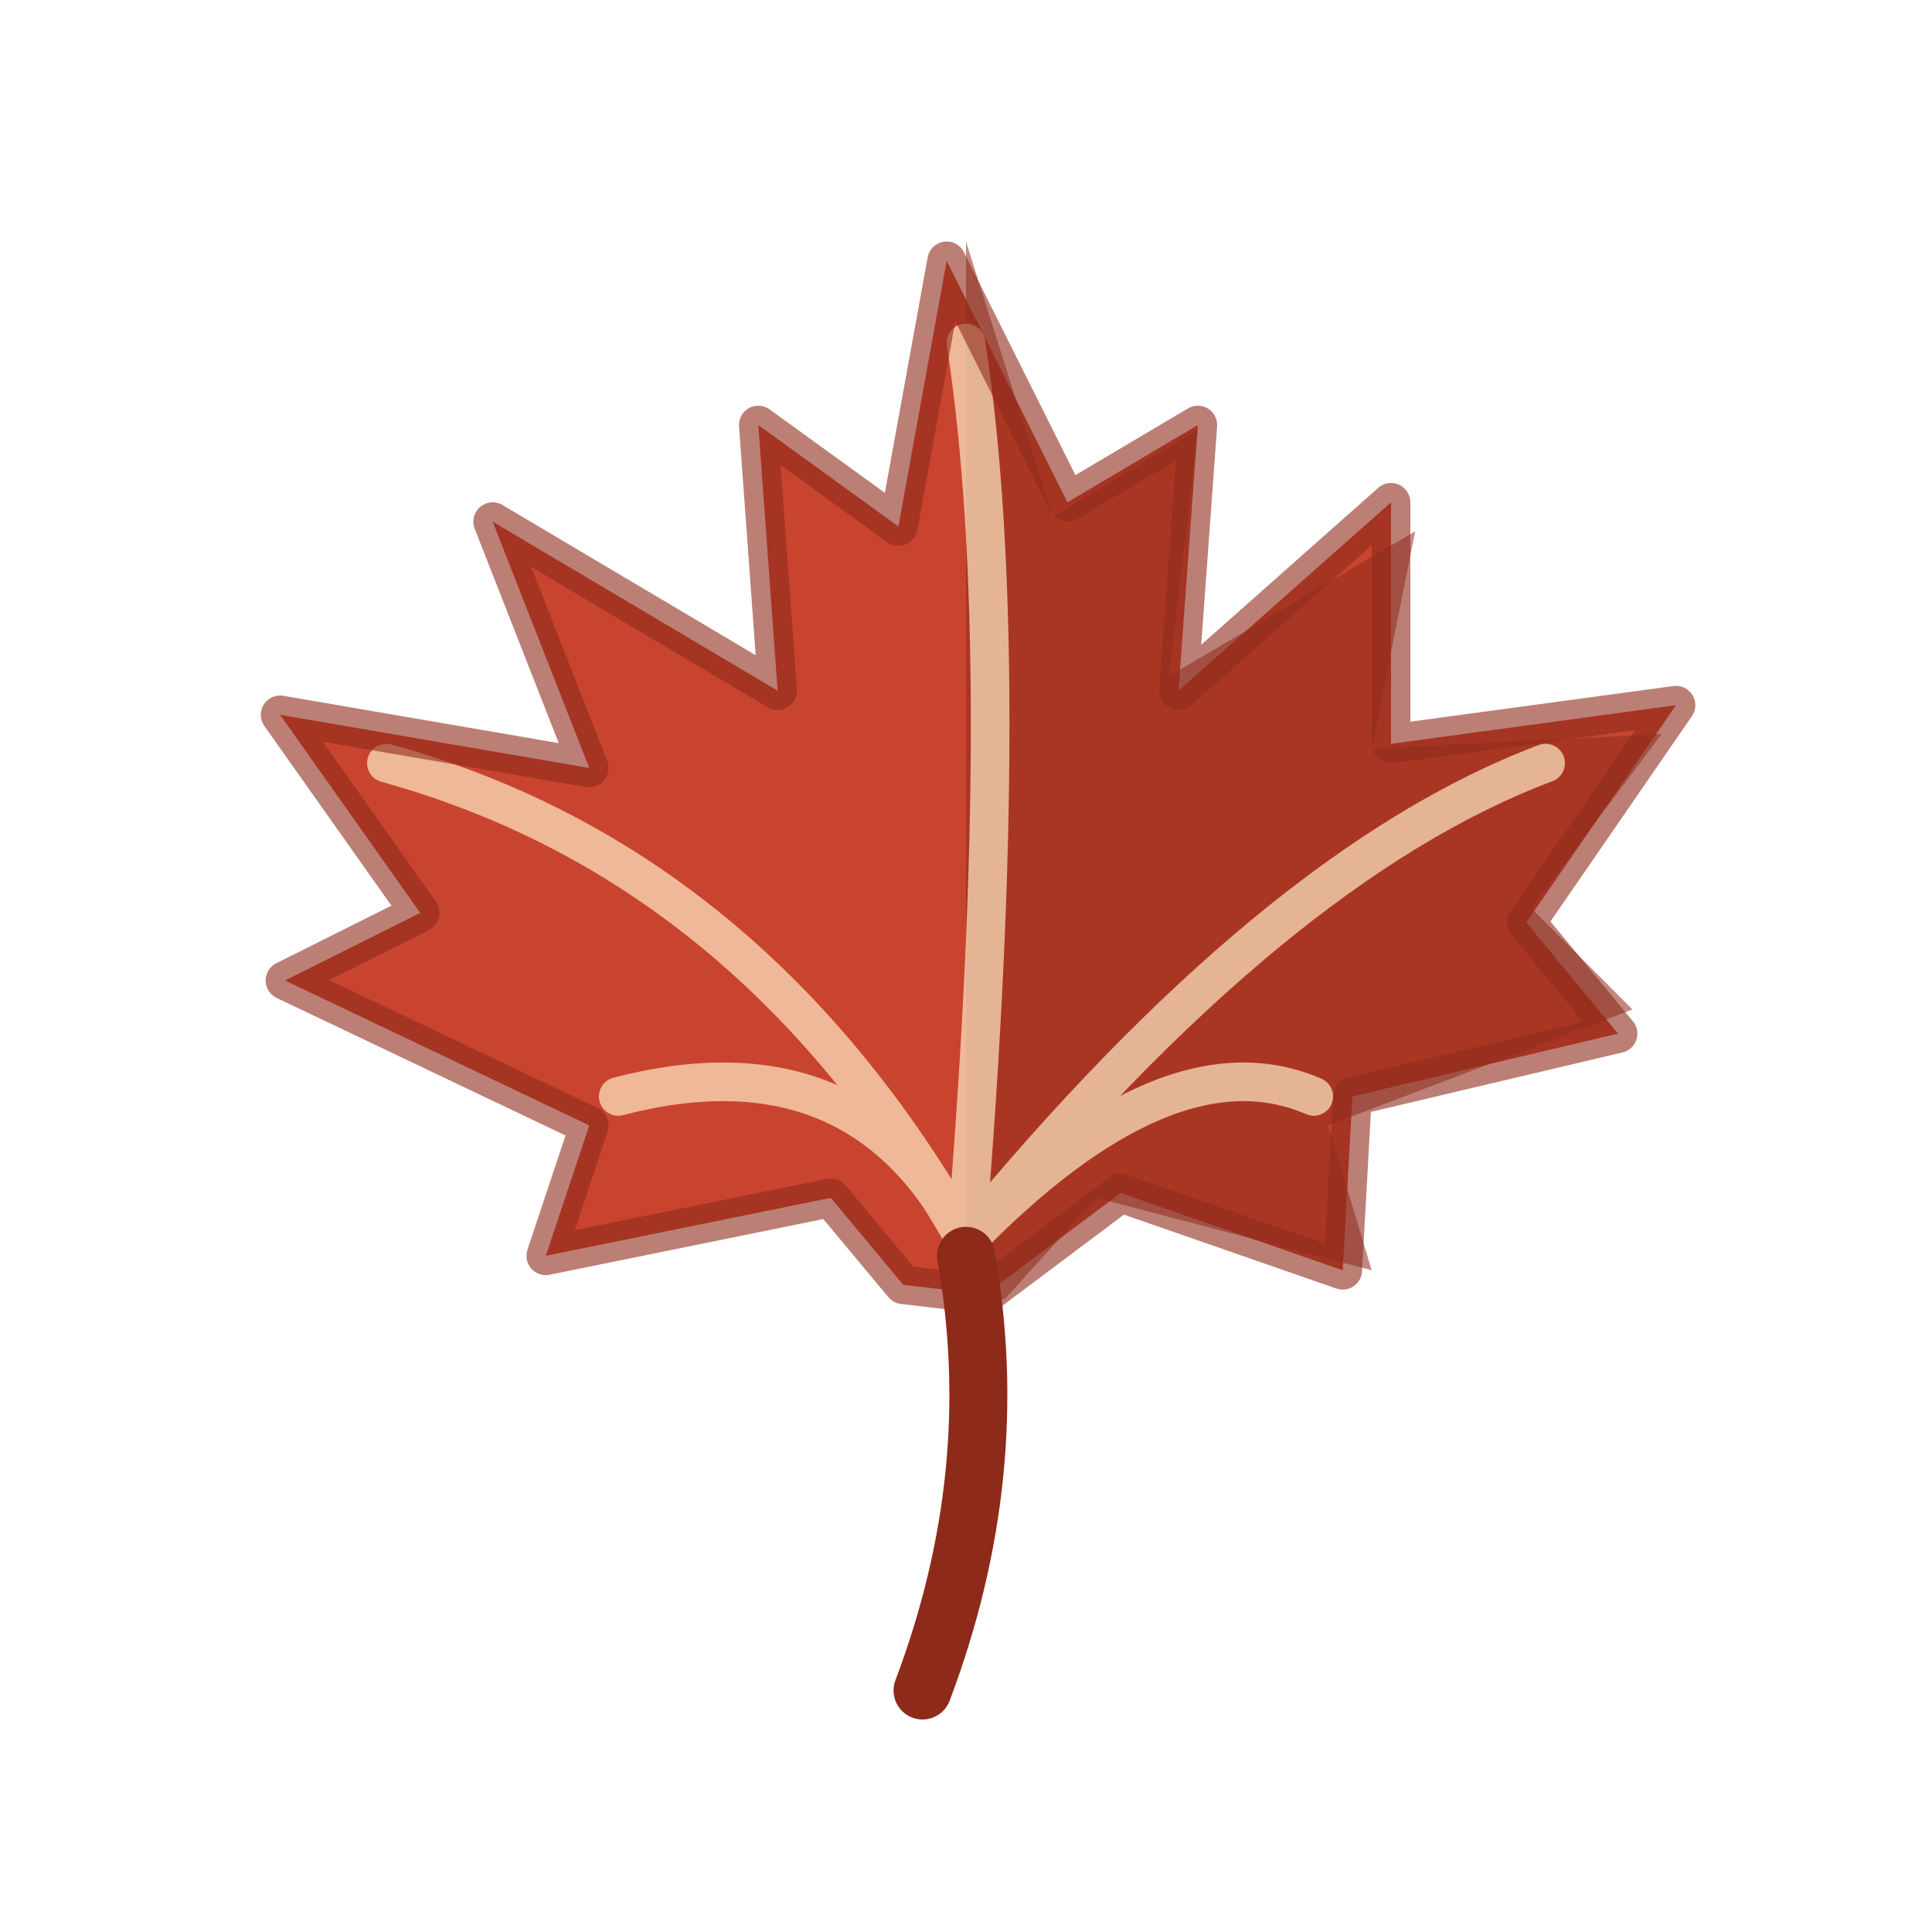
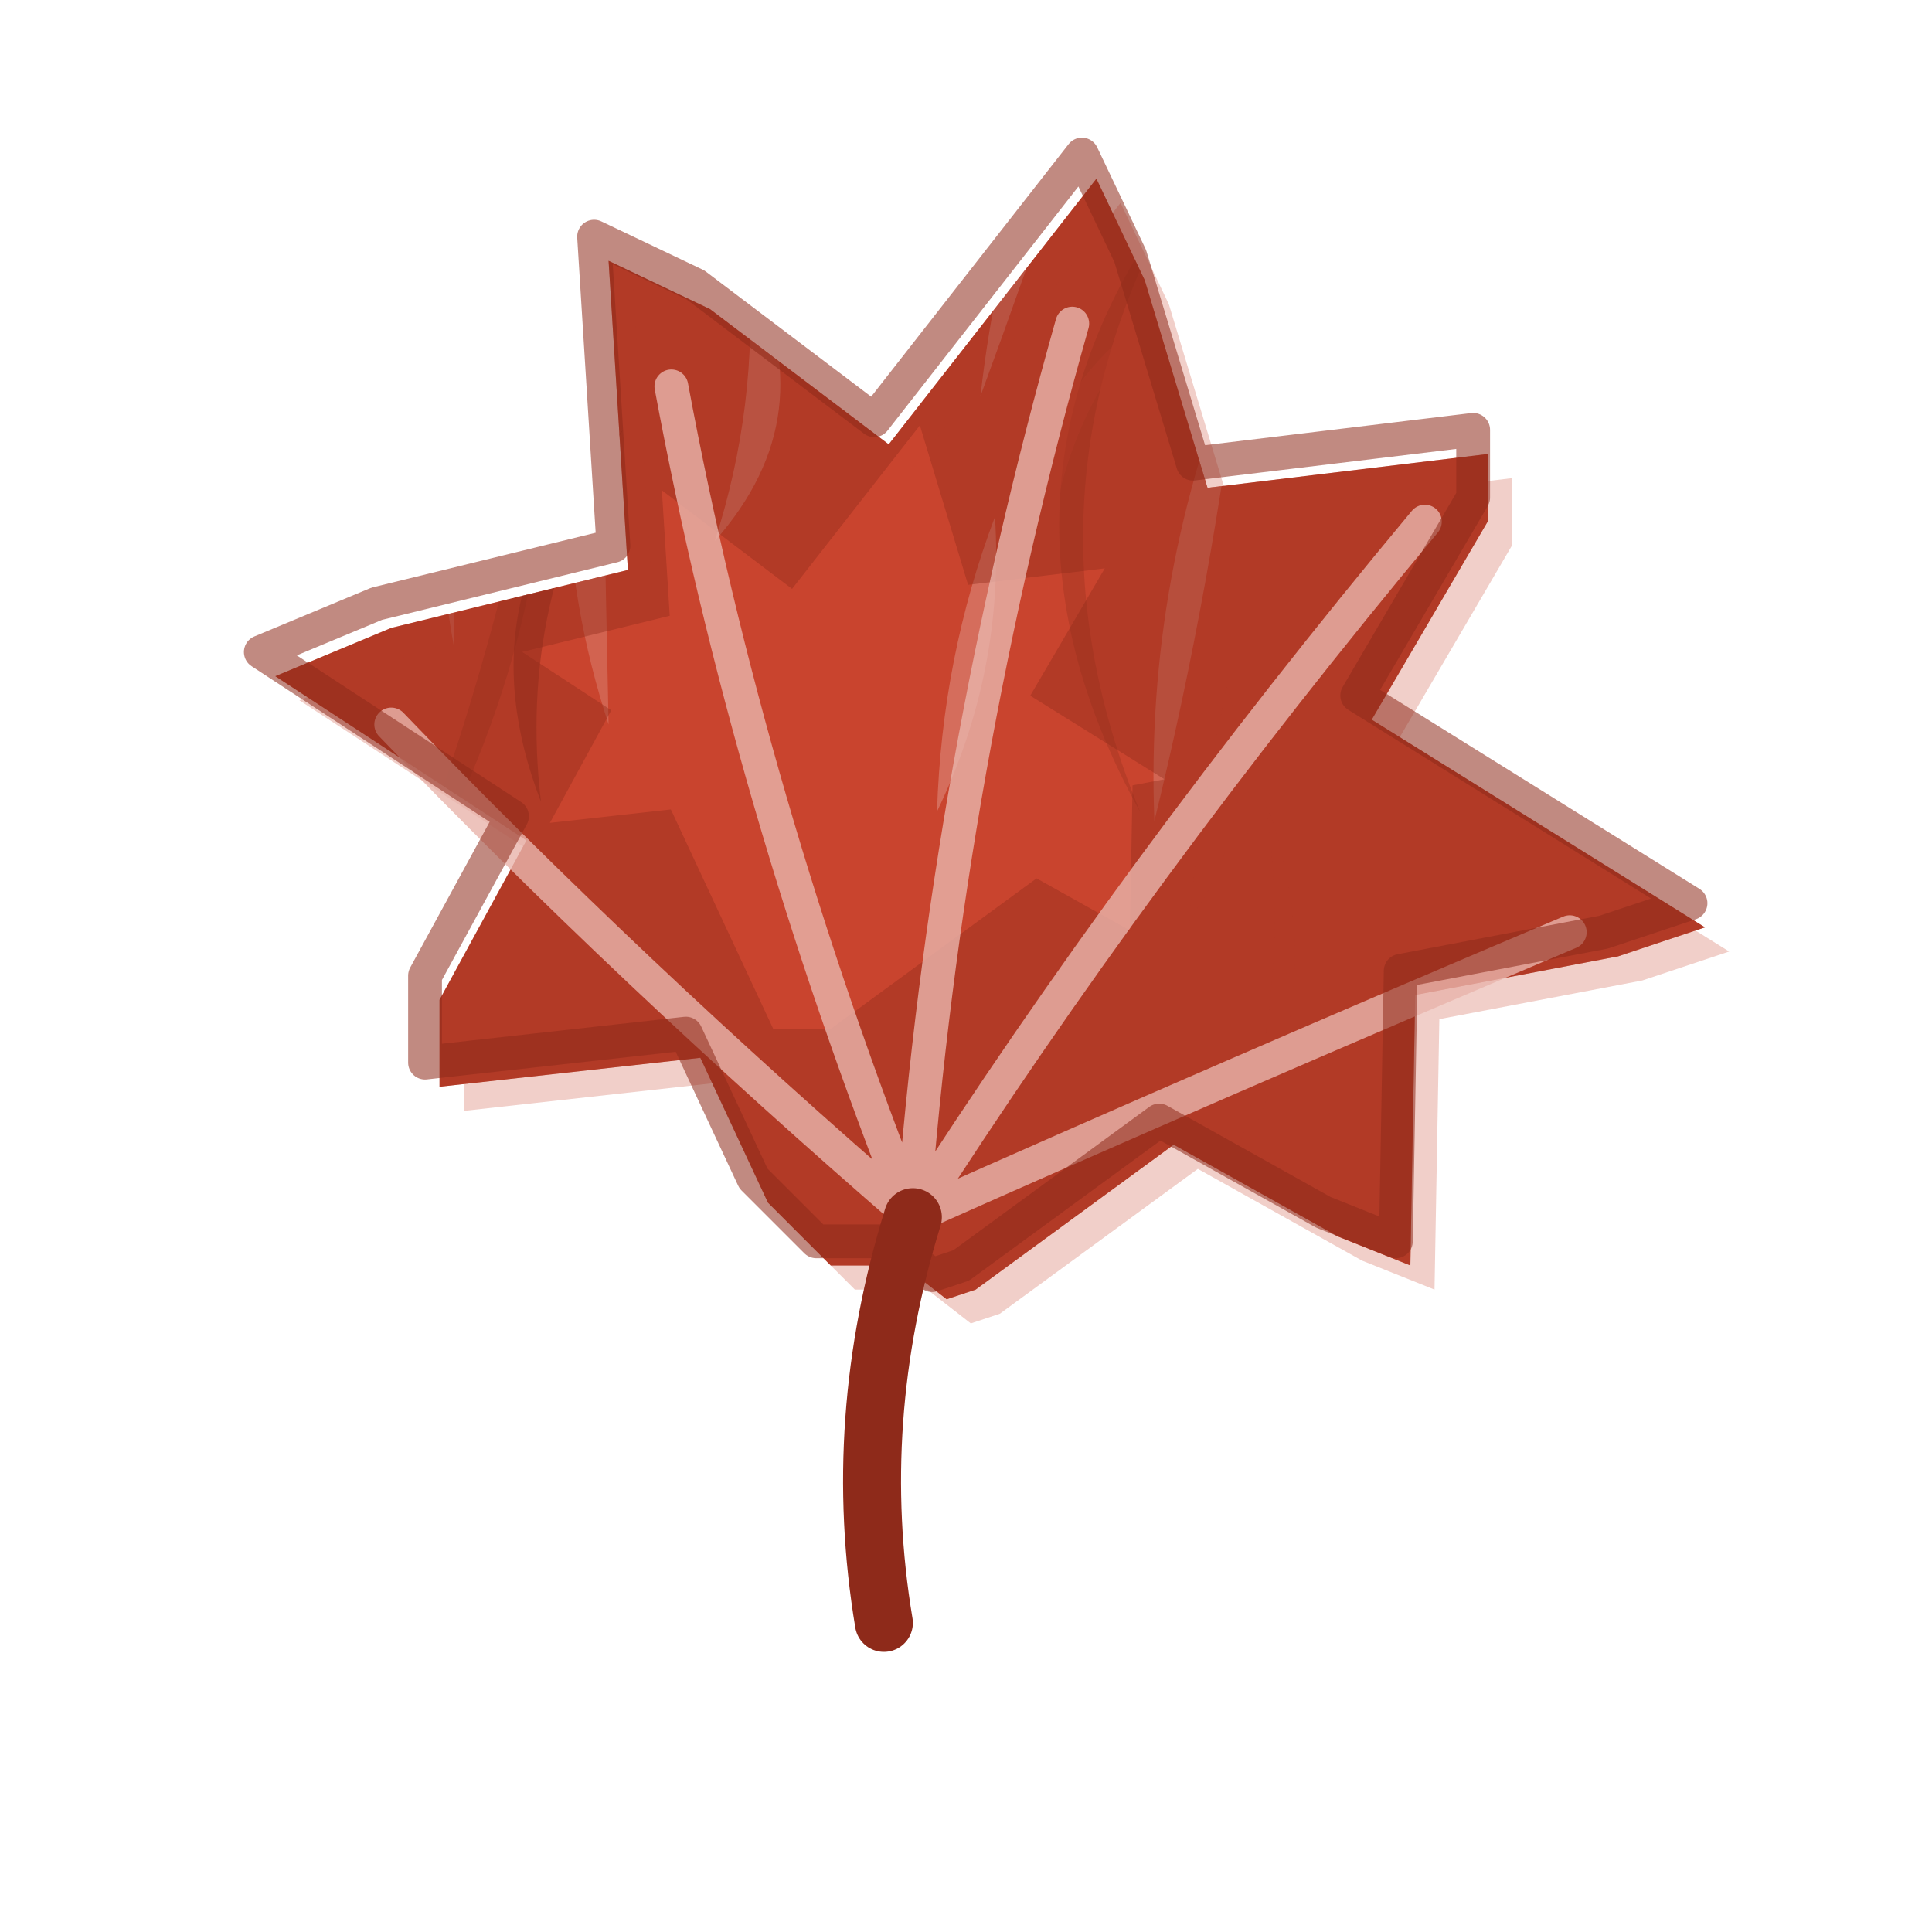
<svg xmlns="http://www.w3.org/2000/svg" viewBox="0 0 40 40" width="40" height="40">
-   <g transform="rotate(0 20 20)">
-     <path d="M 19.6 5.4 L 22.1 10.4 L 24.8 8.8 L 24.4 14.3 L 28.8 10.4 L 28.8 15.4 L 34.7 14.6 L 31.6 19.1 L 33.5 21.4 L 28.0 22.7 L 27.8 26.3 L 23.2 24.7 L 20.4 26.8 L 18.7 26.6 L 17.2 24.8 L 11.3 26.0 L 12.2 23.3 L 5.9 20.3 L 8.7 18.9 L 5.8 14.8 L 12.2 15.9 L 10.2 10.8 L 16.1 14.3 L 15.7 8.8 L 18.6 10.9 Z" fill="#C9442E" />
-     <polygon points="20.0,5.0 21.8,10.7 24.8,8.9 24.2,14.0 29.3,11.0 28.4,15.5 34.4,15.2 31.7,18.8 33.8,20.9 27.5,23.3 28.4,26.3 22.7,24.8 20.8,26.9 20.0,26.9" fill="#8E2A1A" opacity="0.55" />
-     <g fill="none" stroke="#FFE9C4" stroke-width="0.8" stroke-linecap="round" opacity="0.7">
-       <path d="M 20.0 25.7 Q 21.0 13.6 20.0 7.1" />
-       <path d="M 20.0 25.7 Q 26.4 17.9 32.0 15.8" />
-       <path d="M 20.0 25.7 Q 15.6 17.9 8.0 15.8" />
-       <path d="M 20.0 25.7 Q 24.2 21.4 27.2 22.7" />
-       <path d="M 20.0 25.7 Q 17.8 21.4 12.8 22.7" />
+   <defs>
+     <path id="o0" d="M22.7 3.7L23.7 5.8L25 10.1L30.8 9.4L30.8 10.8L28.4 14.9L35.3 19.2L33.5 19.8L29.3 20.6L29.2 26.2L27.7 25.6L24.3 23.7L20.2 26.7L19.6 26.9L18.7 26.2L17.2 26.2L15.9 24.9L14.5 21.9L9.1 22.5L9.1 20.7L10.9 17.4L5.7 14L8.1 13L13 11.8L12.6 5.4L14.7 6.4L18.4 9.2Z" />
+   </defs>
+   <g>
+     <use href="#o0" fill="#C9442E" />
+     <use href="#o0" fill="#C9442E" opacity="0.26" transform="translate(.5 .5)" />
+     <clipPath id="pl2">
+       <use href="#o0" />
+     </clipPath>
+     <g clip-path="url(#pl2)">
+       <g fill="#8E2A1A">
+         <path d="M11.2 16.6q-.5-4.2 1.7-7.7q-3.4 3.3-1.7 7.7z" opacity=".5" />
+         <path d="M8.1 19.2q3.4-5.4 3.3-11.8q-1 6.1-3.3 11.8z" opacity=".3" />
+         <path d="M35.5 12.2q5-4.3 4.1-11q-.1 6.3-4.1 11z" opacity=".3" />
+         <path d="M17.3 5.1q-.1-3.8 2.3-6.8q-3.6 2.6-2.3 6.8z" opacity=".3" />
+         <path d="M23.6 16.8q-2.7-6.6.8-12.8q-4.5 6.1-.8 12.8z" opacity=".3" />
+         <path d="M24 1.6q0-3.2 1.4-6.1q-2.5 2.6-1.4 6.1z" opacity=".5" />
+       </g>
+       <g fill="#E7ABA1">
+         <path d="M19.4 16.8q1.4-2.9 1.2-6.1q-1.1 2.9-1.2 6.1z" opacity=".4" />
+         <path d="M36.8 1.9q1.8-5.6.9-11.4q-.5 5.7-.9 11.4z" opacity=".4" />
+         <path d="M20.3 8.2q1.8-4.9 3.4-10q-2.8 4.6-3.4 10z" opacity=".4" />
+         <path d="M14.8 11.2q2.3-2.6.7-5.7q.2 2.9-.7 5.7z" opacity=".4" />
+         <path d="M12.6 15q-.1-4.9-.2-9.8q-1.4 4.9.2 9.8z" opacity=".3" />
+         <path d="M24.1 5.9q.8-3 1.9-5.9q-2.4 2.5-1.9 5.9z" opacity=".3" />
+         <path d="M25.3 9.2q-.7-5 1.3-9.6q-2.8 4.5-1.3 9.6z" opacity=".5" />
+       </g>
+       <g fill="#C9442E">
+         <path d="M21.7 12.6q-.1-3.6 2.3-6.2q-3.4 2.3-2.3 6.2z" opacity=".5" />
+         <path d="M37.9 8.5q1.1-2.6 1.3-5.5q-1.3 2.6-1.3 5.5z" opacity=".5" />
+         <path d="M18.3 8.2q3.5-2.7 2.1-6.9q.4 3.9-2.1 6.9z" opacity=".3" />
+         <path d="M24.6 19.1q1.6-2.3.8-4.9q-.5 2.4-.8 4.9z" opacity=".4" />
+         <path d="M31.6 29q2.4-5 1.9-10.4q-.4 5.3-1.9 10.4z" opacity=".3" />
+         <path d="M3.9 28.6q3-3.1 1.5-7.1q.1 3.7-1.5 7.1z" opacity=".5" />
+         <path d="M25.5 24.2q2.2-3.6.7-7.6q.6 3.9-.7 7.6z" opacity=".4" />
+       </g>
+       <g fill="#DC8577">
+         <path d="M26.6 5.5q3.2-5.4 4.1-11.6q-2.3 5.7-4.1 11.6z" opacity=".4" />
+         <path d="M23.9 17q1.2-4.9 1.8-9.9q-2 4.8-1.8 9.9z" opacity=".5" />
+         <path d="M9.4 13.4q-.1-5.4 1-10.7q-2 5.2-1 10.7z" opacity=".4" />
+         <path d="M33.1 5.6q1.7-3.4 2.5-7.1q-2 3.3-2.5 7.1z" opacity=".5" />
+       </g>
    </g>
-     <path d="M 19.6 5.4 L 22.1 10.4 L 24.8 8.8 L 24.4 14.3 L 28.8 10.4 L 28.8 15.4 L 34.7 14.6 L 31.6 19.1 L 33.5 21.4 L 28.0 22.7 L 27.8 26.3 L 23.2 24.7 L 20.4 26.8 L 18.7 26.6 L 17.2 24.8 L 11.3 26.0 L 12.2 23.3 L 5.9 20.3 L 8.7 18.9 L 5.8 14.8 L 12.2 15.9 L 10.2 10.8 L 16.1 14.3 L 15.7 8.8 L 18.6 10.9 Z" fill="none" stroke="#8E2A1A" stroke-width="0.8" stroke-linejoin="round" opacity="0.6" />
-     <path d="M 20.0 26.0 q 0.8 4.5 -0.9 9.0" stroke="#8E2A1A" stroke-width="1.2" fill="none" stroke-linecap="round" />
+     <clipPath id="pl2-s">
+       <use href="#o0" />
+     </clipPath>
+     <g clip-path="url(#pl2-s)">
+       <use href="#o0" fill="none" stroke="#8E2A1A" stroke-width="6.6" opacity="0.4" transform="translate(-2.6 -1.6)" />
+     </g>
+     <path d="M18.9 25.2Q19.6 15.9 22.2 6.7M18.9 25.2Q23.5 18 29.5 10.8M18.9 25.2Q15.5 16.6 13.9 8M18.9 25.2Q25.4 22.3 32.5 19.3M18.9 25.2Q13 20.1 8.1 15" stroke="#E9B4AB" stroke-width=".7" fill="none" stroke-linecap="round" opacity="0.8" />
+     <use href="#o0" fill="none" stroke="#8E2A1A" stroke-width=".7" stroke-linecap="round" stroke-linejoin="round" opacity="0.55" transform="translate(-.3 -.5)" />
+     <path d="M18.9 25.2Q17.6 29.4 18.3 33.6" stroke="#8E2A1A" stroke-width="1.2" fill="none" stroke-linecap="round" />
  </g>
</svg>
